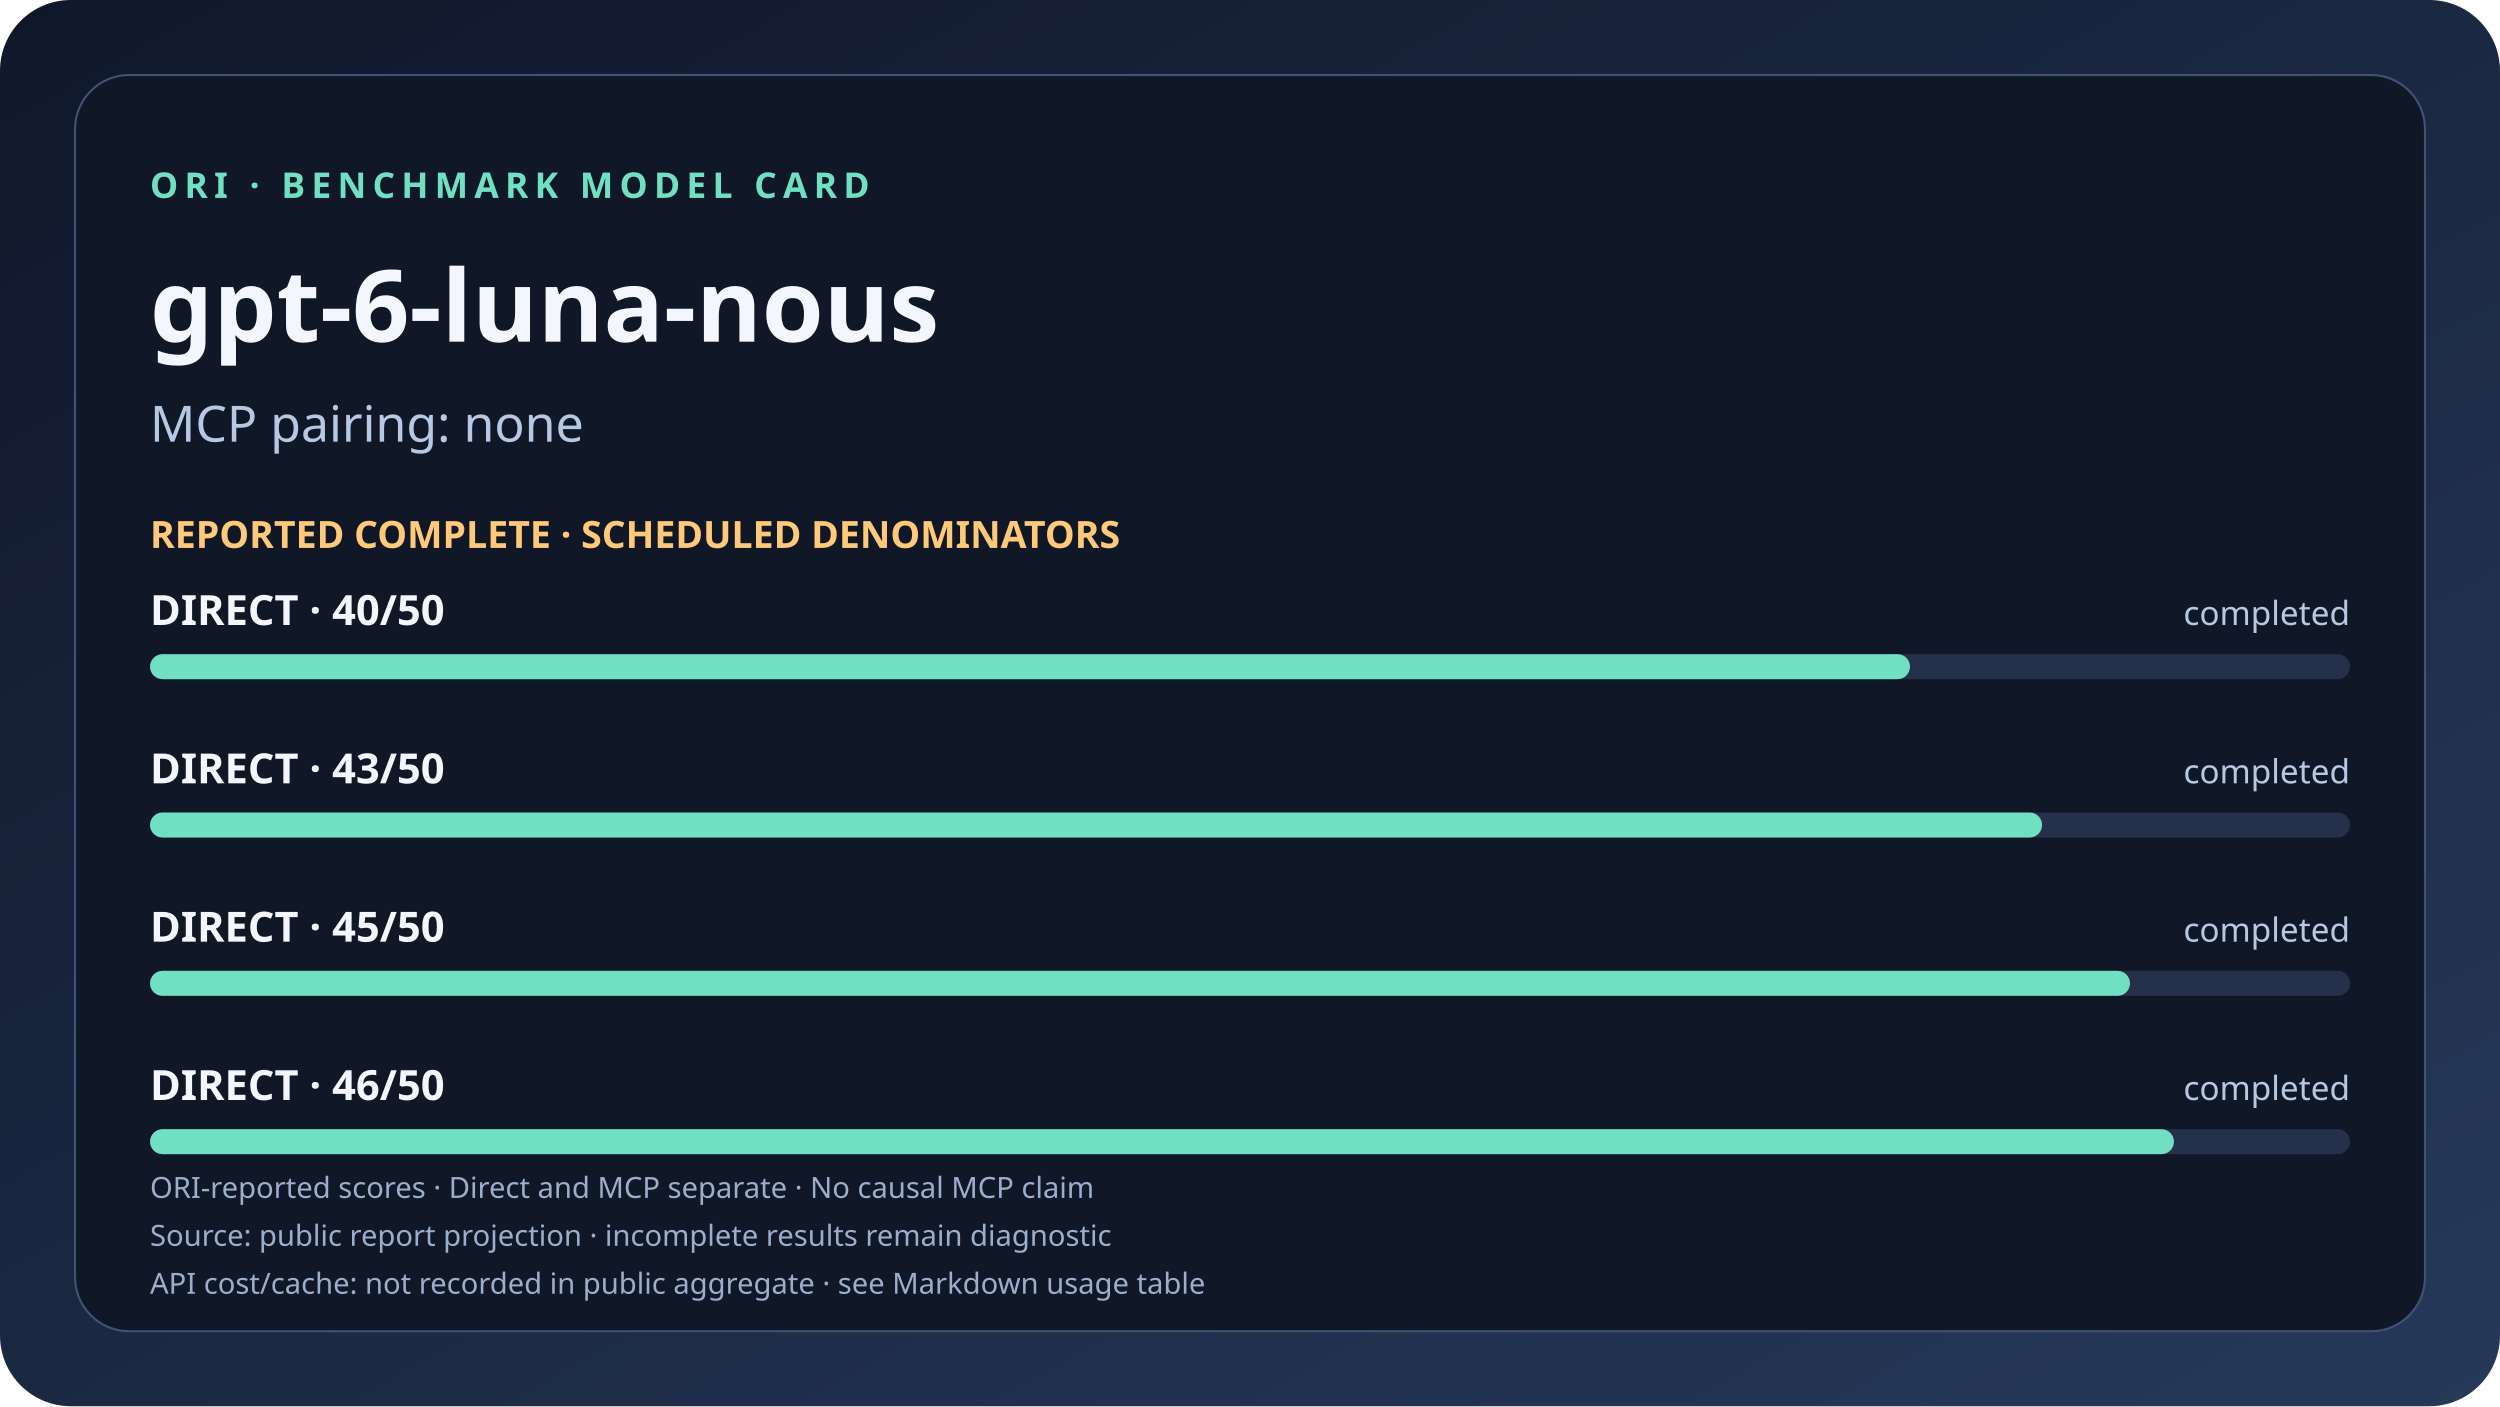
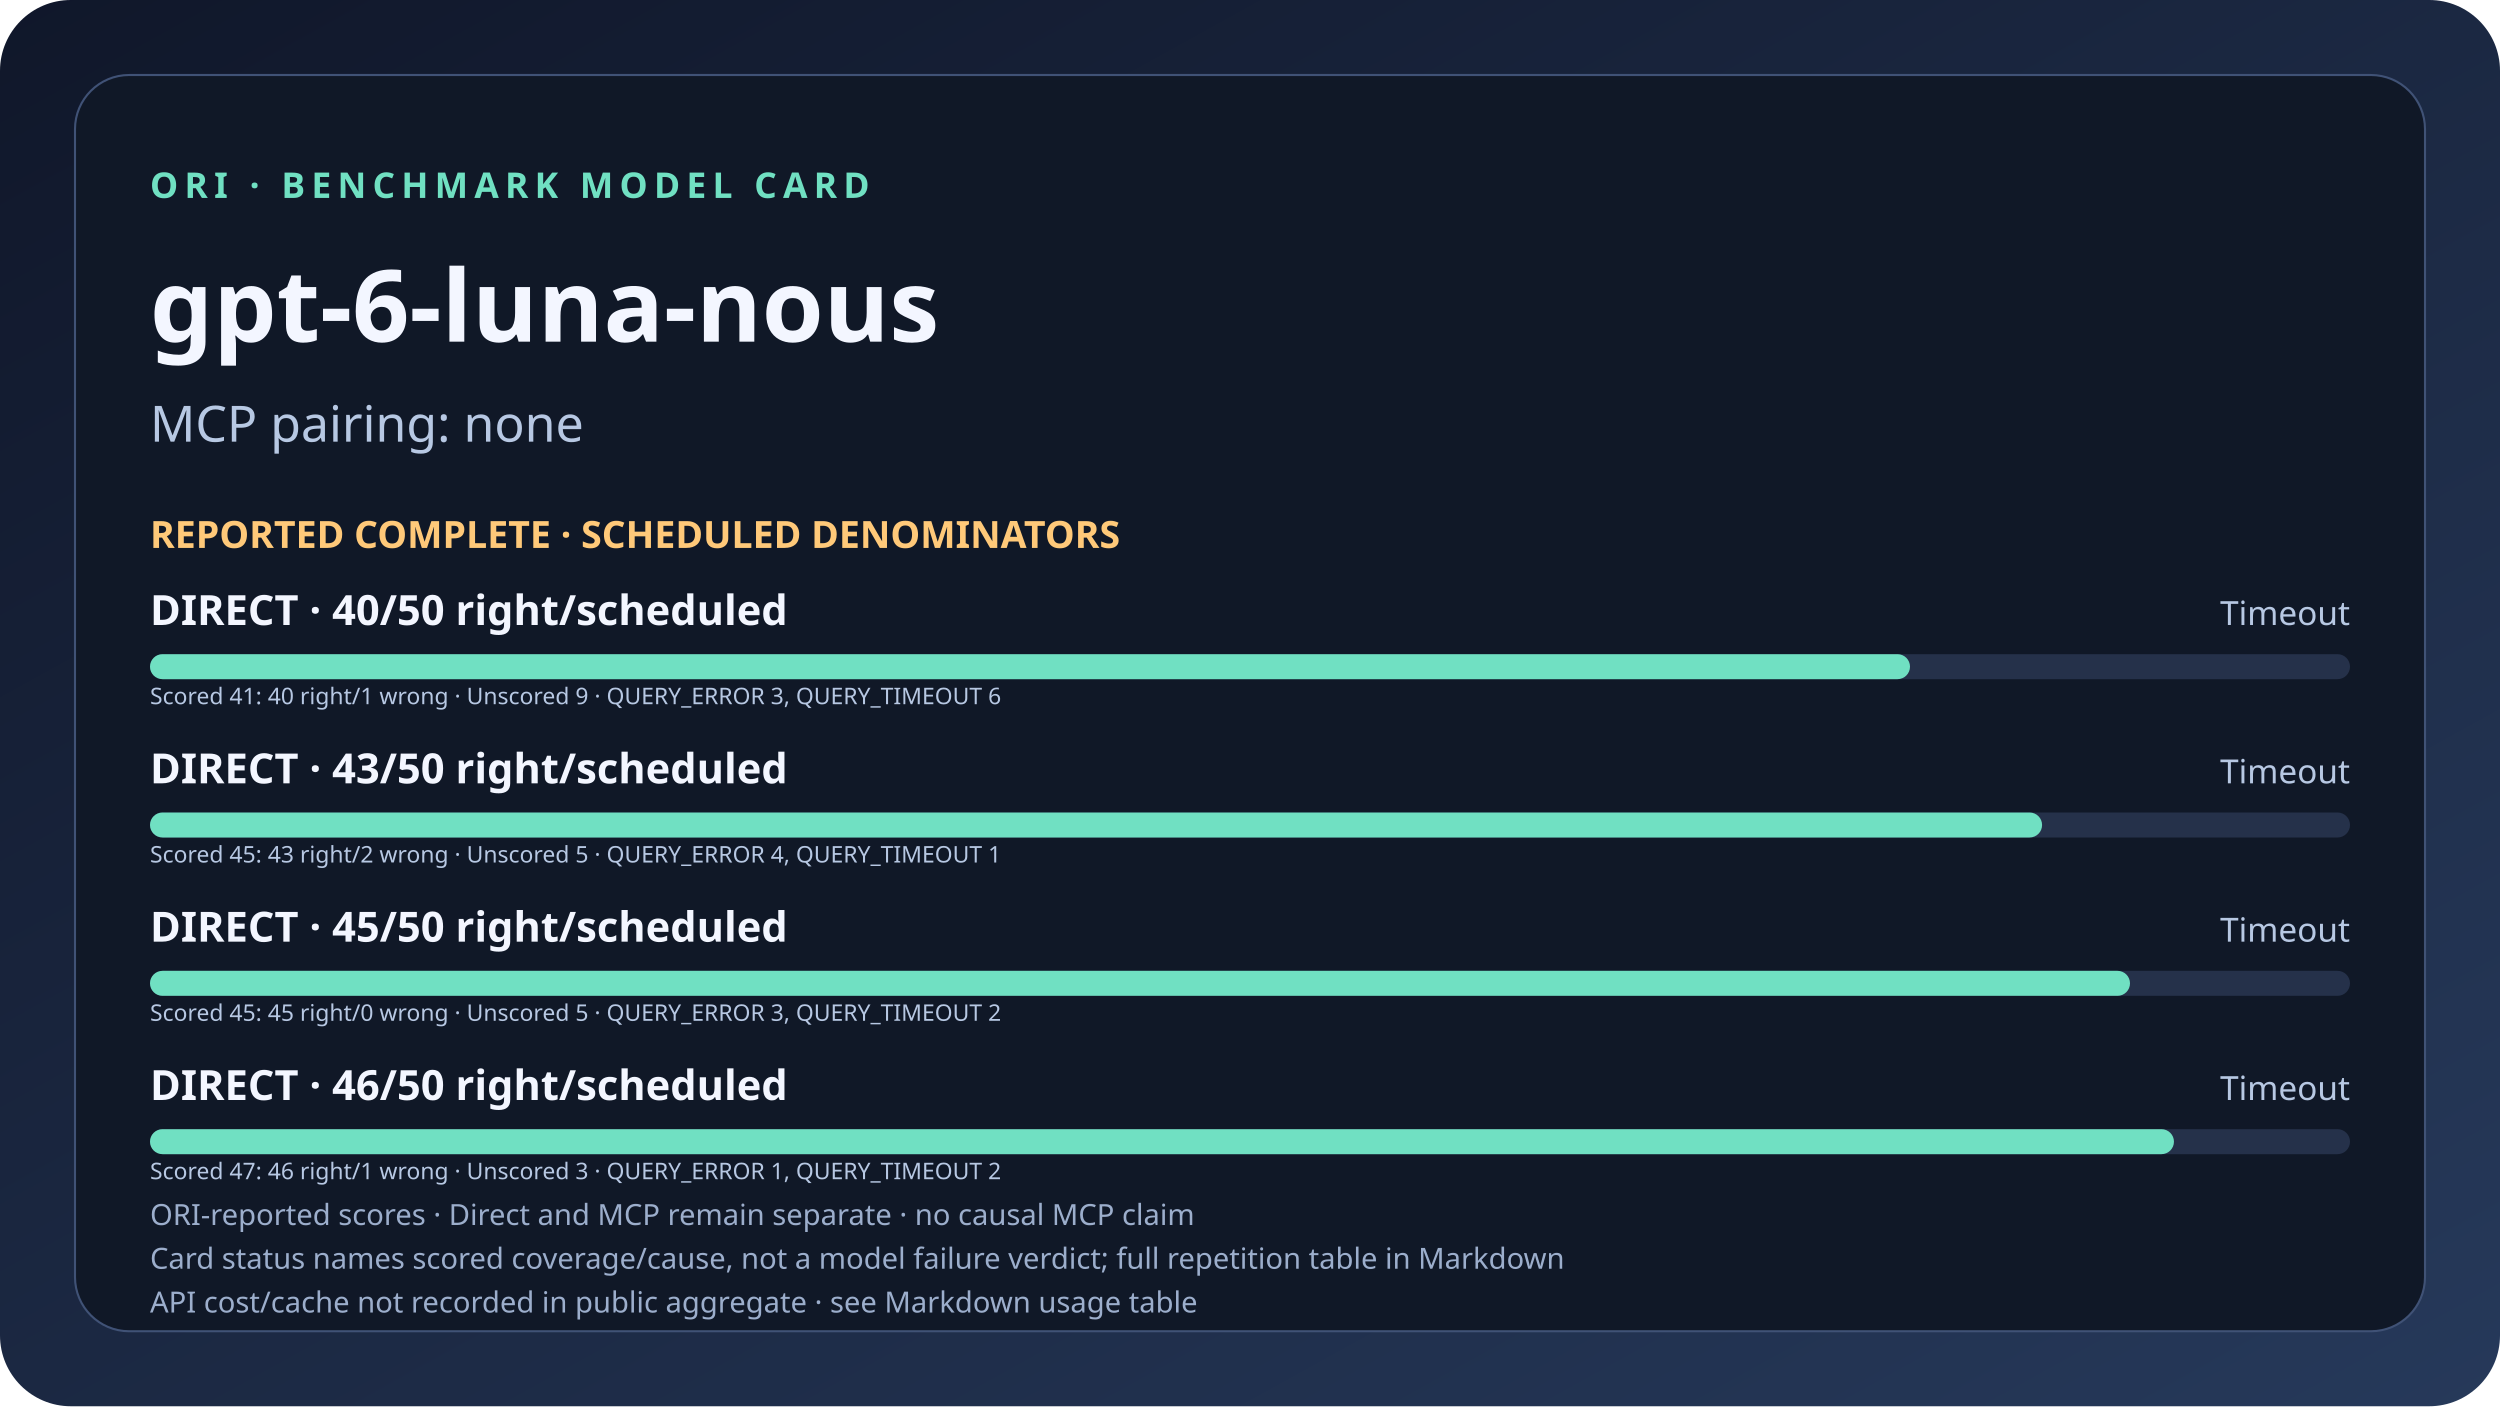
<svg xmlns="http://www.w3.org/2000/svg" width="1200" height="675" viewBox="0 0 1200 675">
  <defs>
    <linearGradient id="bg" x1="0" y1="0" x2="1" y2="1">
      <stop stop-color="#10172a" />
      <stop offset="1" stop-color="#26395a" />
    </linearGradient>
  </defs>
  <rect width="1200" height="675" rx="34" fill="url(#bg)" />
  <rect x="36" y="36" width="1128" height="603" rx="26" fill="#101827" stroke="#405276" />
  <text x="72" y="95" class="eyebrow">ORI · BENCHMARK MODEL CARD</text>
  <text x="72" y="164" class="title">gpt-6-luna-nous</text>
  <text x="72" y="212" class="pairing">MCP pairing: none</text>
  <text x="72" y="263" class="status">REPORTED COMPLETE · SCHEDULED DENOMINATORS</text>
-   <text x="72" y="300" class="label">DIRECT · 40/50</text>
-   <text x="1128" y="300" text-anchor="end" class="state">completed</text>
+   <text x="72" y="300" class="label">DIRECT · 40/50 right/scheduled</text>
+   <text x="1128" y="300" text-anchor="end" class="state">Timeout</text>
  <rect x="72" y="314" width="1056" height="12" rx="6" fill="#25314a" />
  <rect x="72" y="314" width="844.8" height="12" rx="6" fill="#70e0c2" />
-   <text x="72" y="376" class="label">DIRECT · 43/50</text>
-   <text x="1128" y="376" text-anchor="end" class="state">completed</text>
+   <text x="72" y="376" class="label">DIRECT · 43/50 right/scheduled</text>
+   <text x="1128" y="376" text-anchor="end" class="state">Timeout</text>
  <rect x="72" y="390" width="1056" height="12" rx="6" fill="#25314a" />
  <rect x="72" y="390" width="908.2" height="12" rx="6" fill="#70e0c2" />
-   <text x="72" y="452" class="label">DIRECT · 45/50</text>
-   <text x="1128" y="452" text-anchor="end" class="state">completed</text>
+   <text x="72" y="452" class="label">DIRECT · 45/50 right/scheduled</text>
+   <text x="1128" y="452" text-anchor="end" class="state">Timeout</text>
  <rect x="72" y="466" width="1056" height="12" rx="6" fill="#25314a" />
  <rect x="72" y="466" width="950.4" height="12" rx="6" fill="#70e0c2" />
-   <text x="72" y="528" class="label">DIRECT · 46/50</text>
-   <text x="1128" y="528" text-anchor="end" class="state">completed</text>
+   <text x="72" y="528" class="label">DIRECT · 46/50 right/scheduled</text>
+   <text x="1128" y="528" text-anchor="end" class="state">Timeout</text>
  <rect x="72" y="542" width="1056" height="12" rx="6" fill="#25314a" />
  <rect x="72" y="542" width="971.5" height="12" rx="6" fill="#70e0c2" />
-   <text x="72" y="575" class="footer">ORI-reported scores · Direct and MCP separate · No causal MCP claim</text>
-   <text x="72" y="598" class="footer">Source: public report projection · incomplete results remain diagnostic</text>
-   <style>.title{font:700 48px system-ui,sans-serif;fill:#f3f6ff}.pairing{font:24px system-ui,sans-serif;fill:#b7c8e3}.eyebrow{font:700 17px system-ui,sans-serif;letter-spacing:3px;fill:#70e0c2}.status{font:700 18px system-ui,sans-serif;fill:#ffc979}.label{font:700 20px system-ui,sans-serif;fill:#f3f6ff}.state{font:16px system-ui,sans-serif;fill:#b7c8e3}.footer{font:14px system-ui,sans-serif;fill:#9caecc}</style>
-   <text x="72" y="621" class="footer">API cost/cache: not recorded in public aggregate · see Markdown usage table</text>
+   <text x="72" y="588" class="footer">ORI-reported scores · Direct and MCP remain separate · no causal MCP claim</text>
+   <text x="72" y="609" class="footer">Card status names scored coverage/cause, not a model failure verdict; full repetition table in Markdown</text>
+   <style>.title{font:700 48px system-ui,sans-serif;fill:#f3f6ff}.pairing{font:24px system-ui,sans-serif;fill:#b7c8e3}.eyebrow{font:700 17px system-ui,sans-serif;letter-spacing:3px;fill:#70e0c2}.status{font:700 18px system-ui,sans-serif;fill:#ffc979}.label{font:700 20px system-ui,sans-serif;fill:#f3f6ff}.state{font:16px system-ui,sans-serif;fill:#b7c8e3}.footer{font:14px system-ui,sans-serif;fill:#9caecc}.detail{font:11px system-ui,sans-serif;fill:#b7c8e3}</style>
+   <text x="72" y="630" class="footer">API cost/cache not recorded in public aggregate · see Markdown usage table</text>
+   <text x="72" y="338" class="detail">Scored 41: 40 right/1 wrong · Unscored 9 · QUERY_ERROR 3, QUERY_TIMEOUT 6</text>
+   <text x="72" y="414" class="detail">Scored 45: 43 right/2 wrong · Unscored 5 · QUERY_ERROR 4, QUERY_TIMEOUT 1</text>
+   <text x="72" y="490" class="detail">Scored 45: 45 right/0 wrong · Unscored 5 · QUERY_ERROR 3, QUERY_TIMEOUT 2</text>
+   <text x="72" y="566" class="detail">Scored 47: 46 right/1 wrong · Unscored 3 · QUERY_ERROR 1, QUERY_TIMEOUT 2</text>
</svg>
